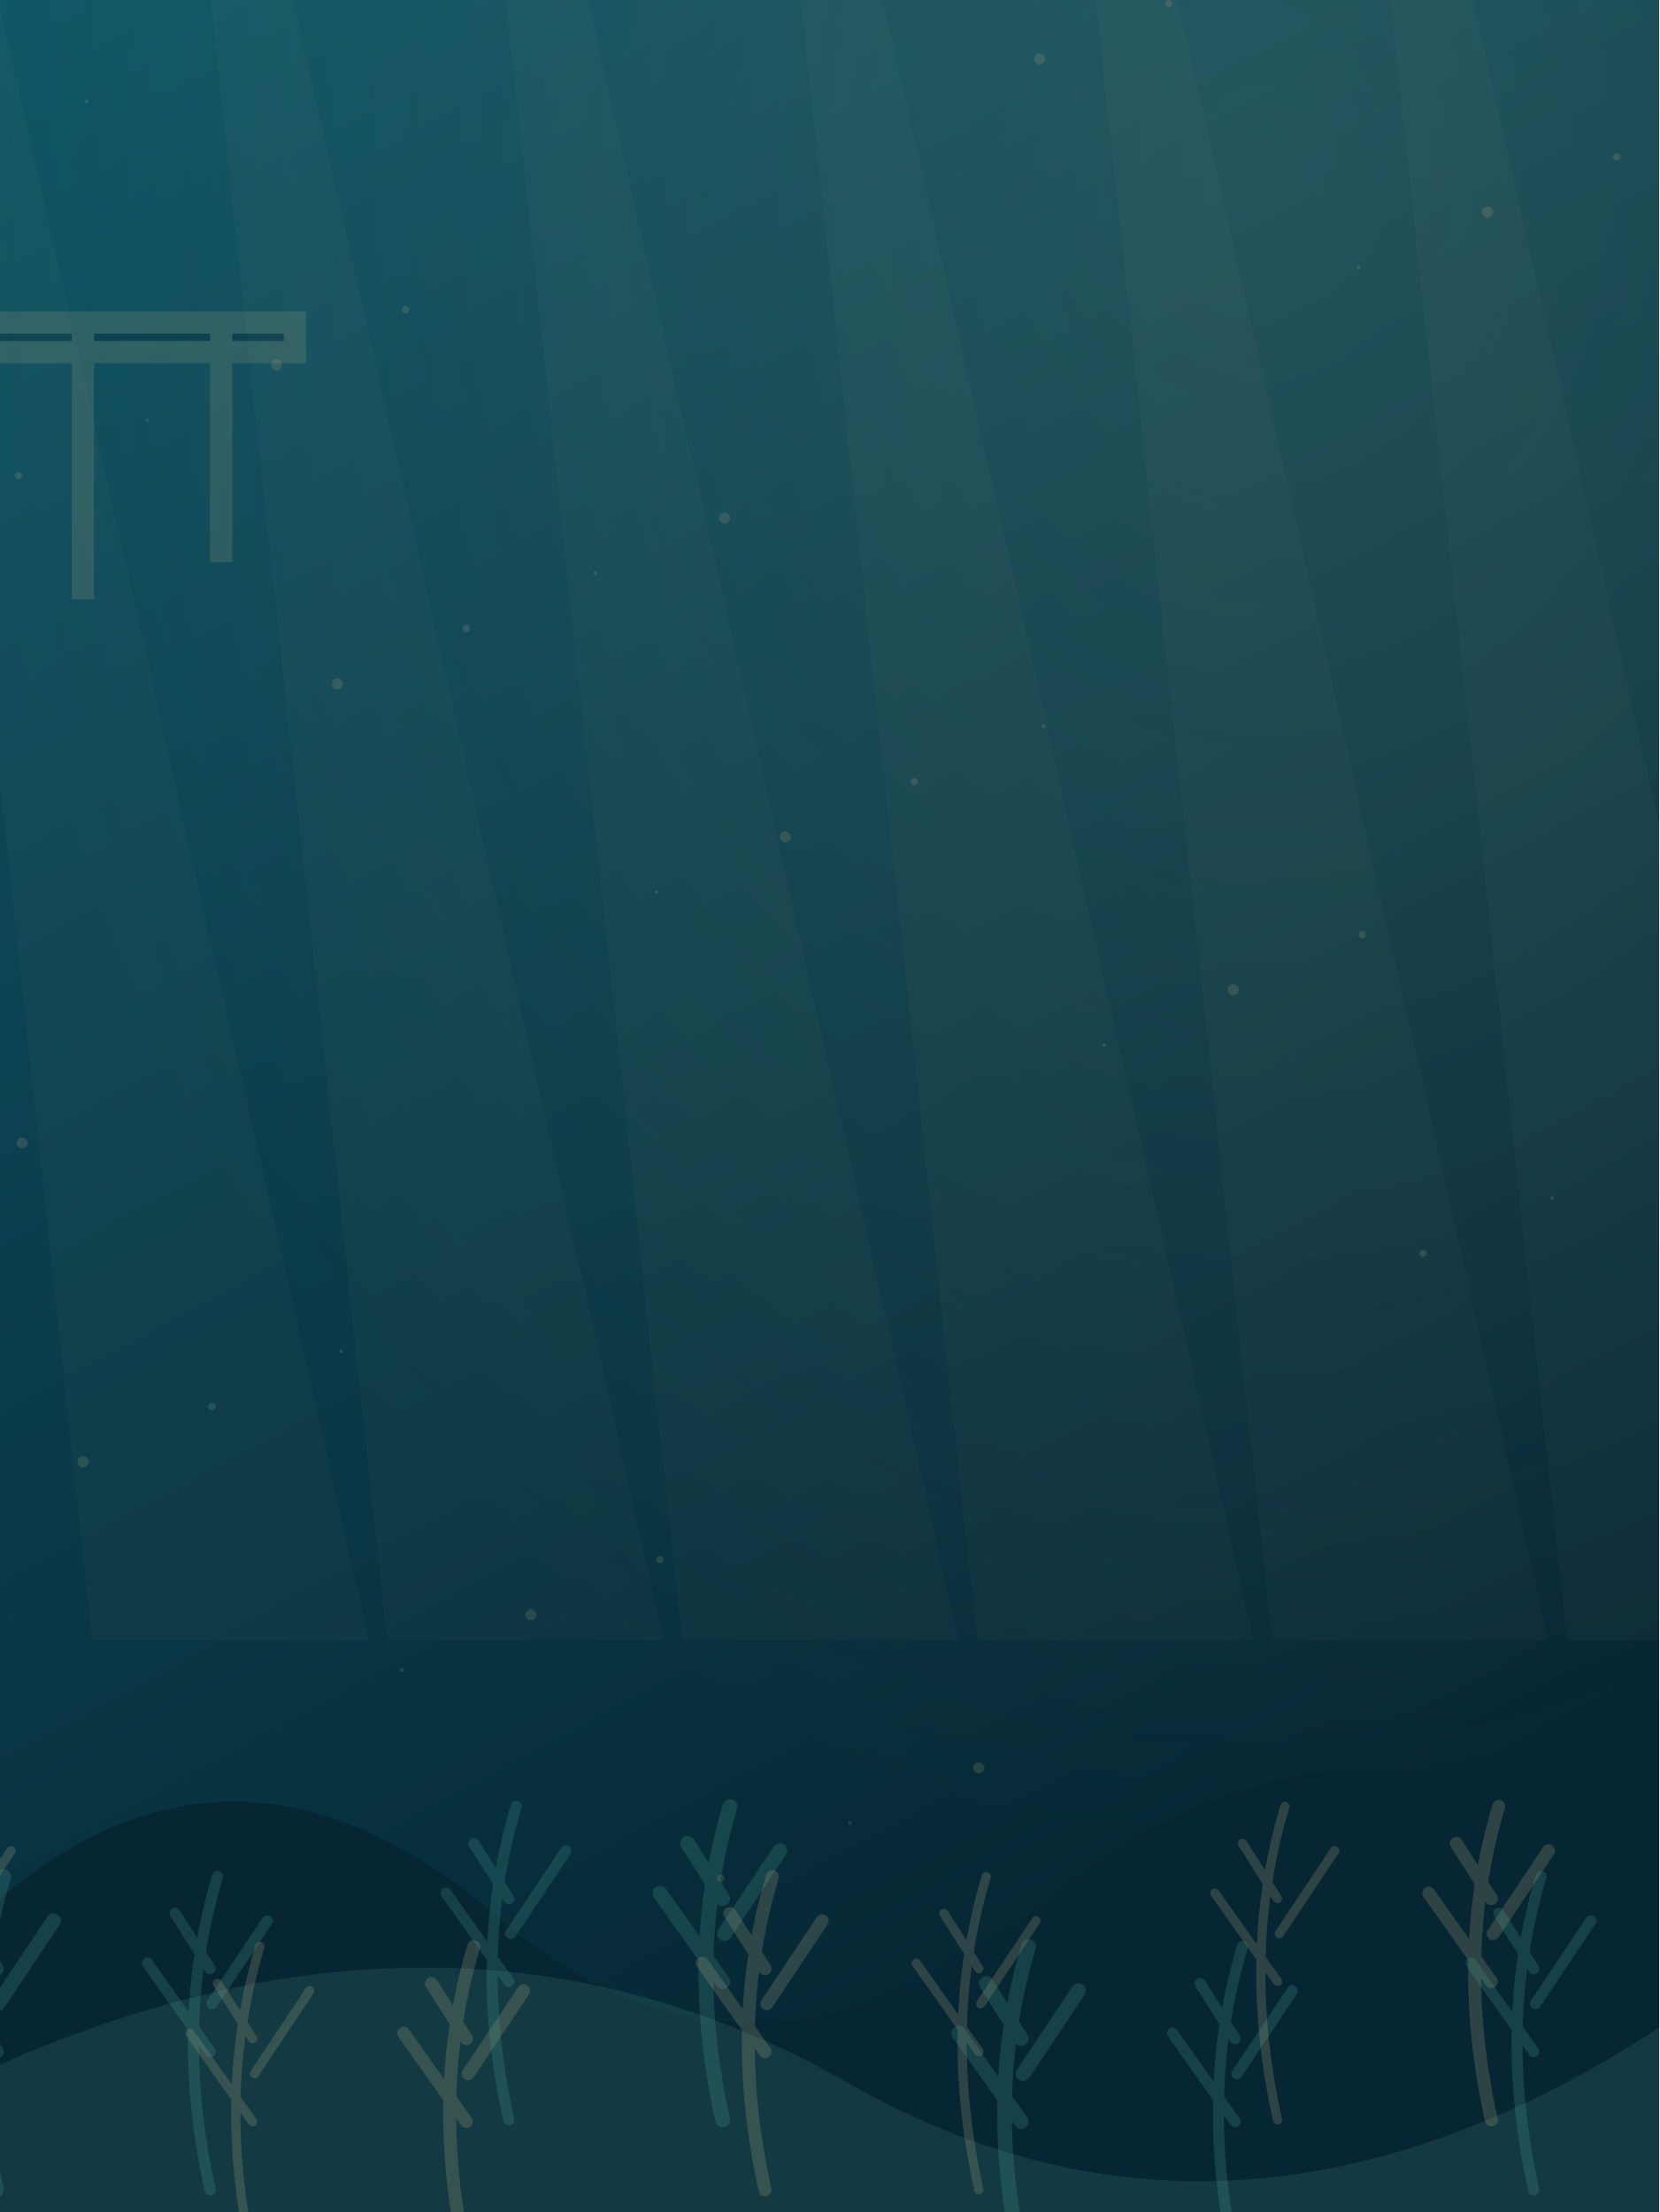
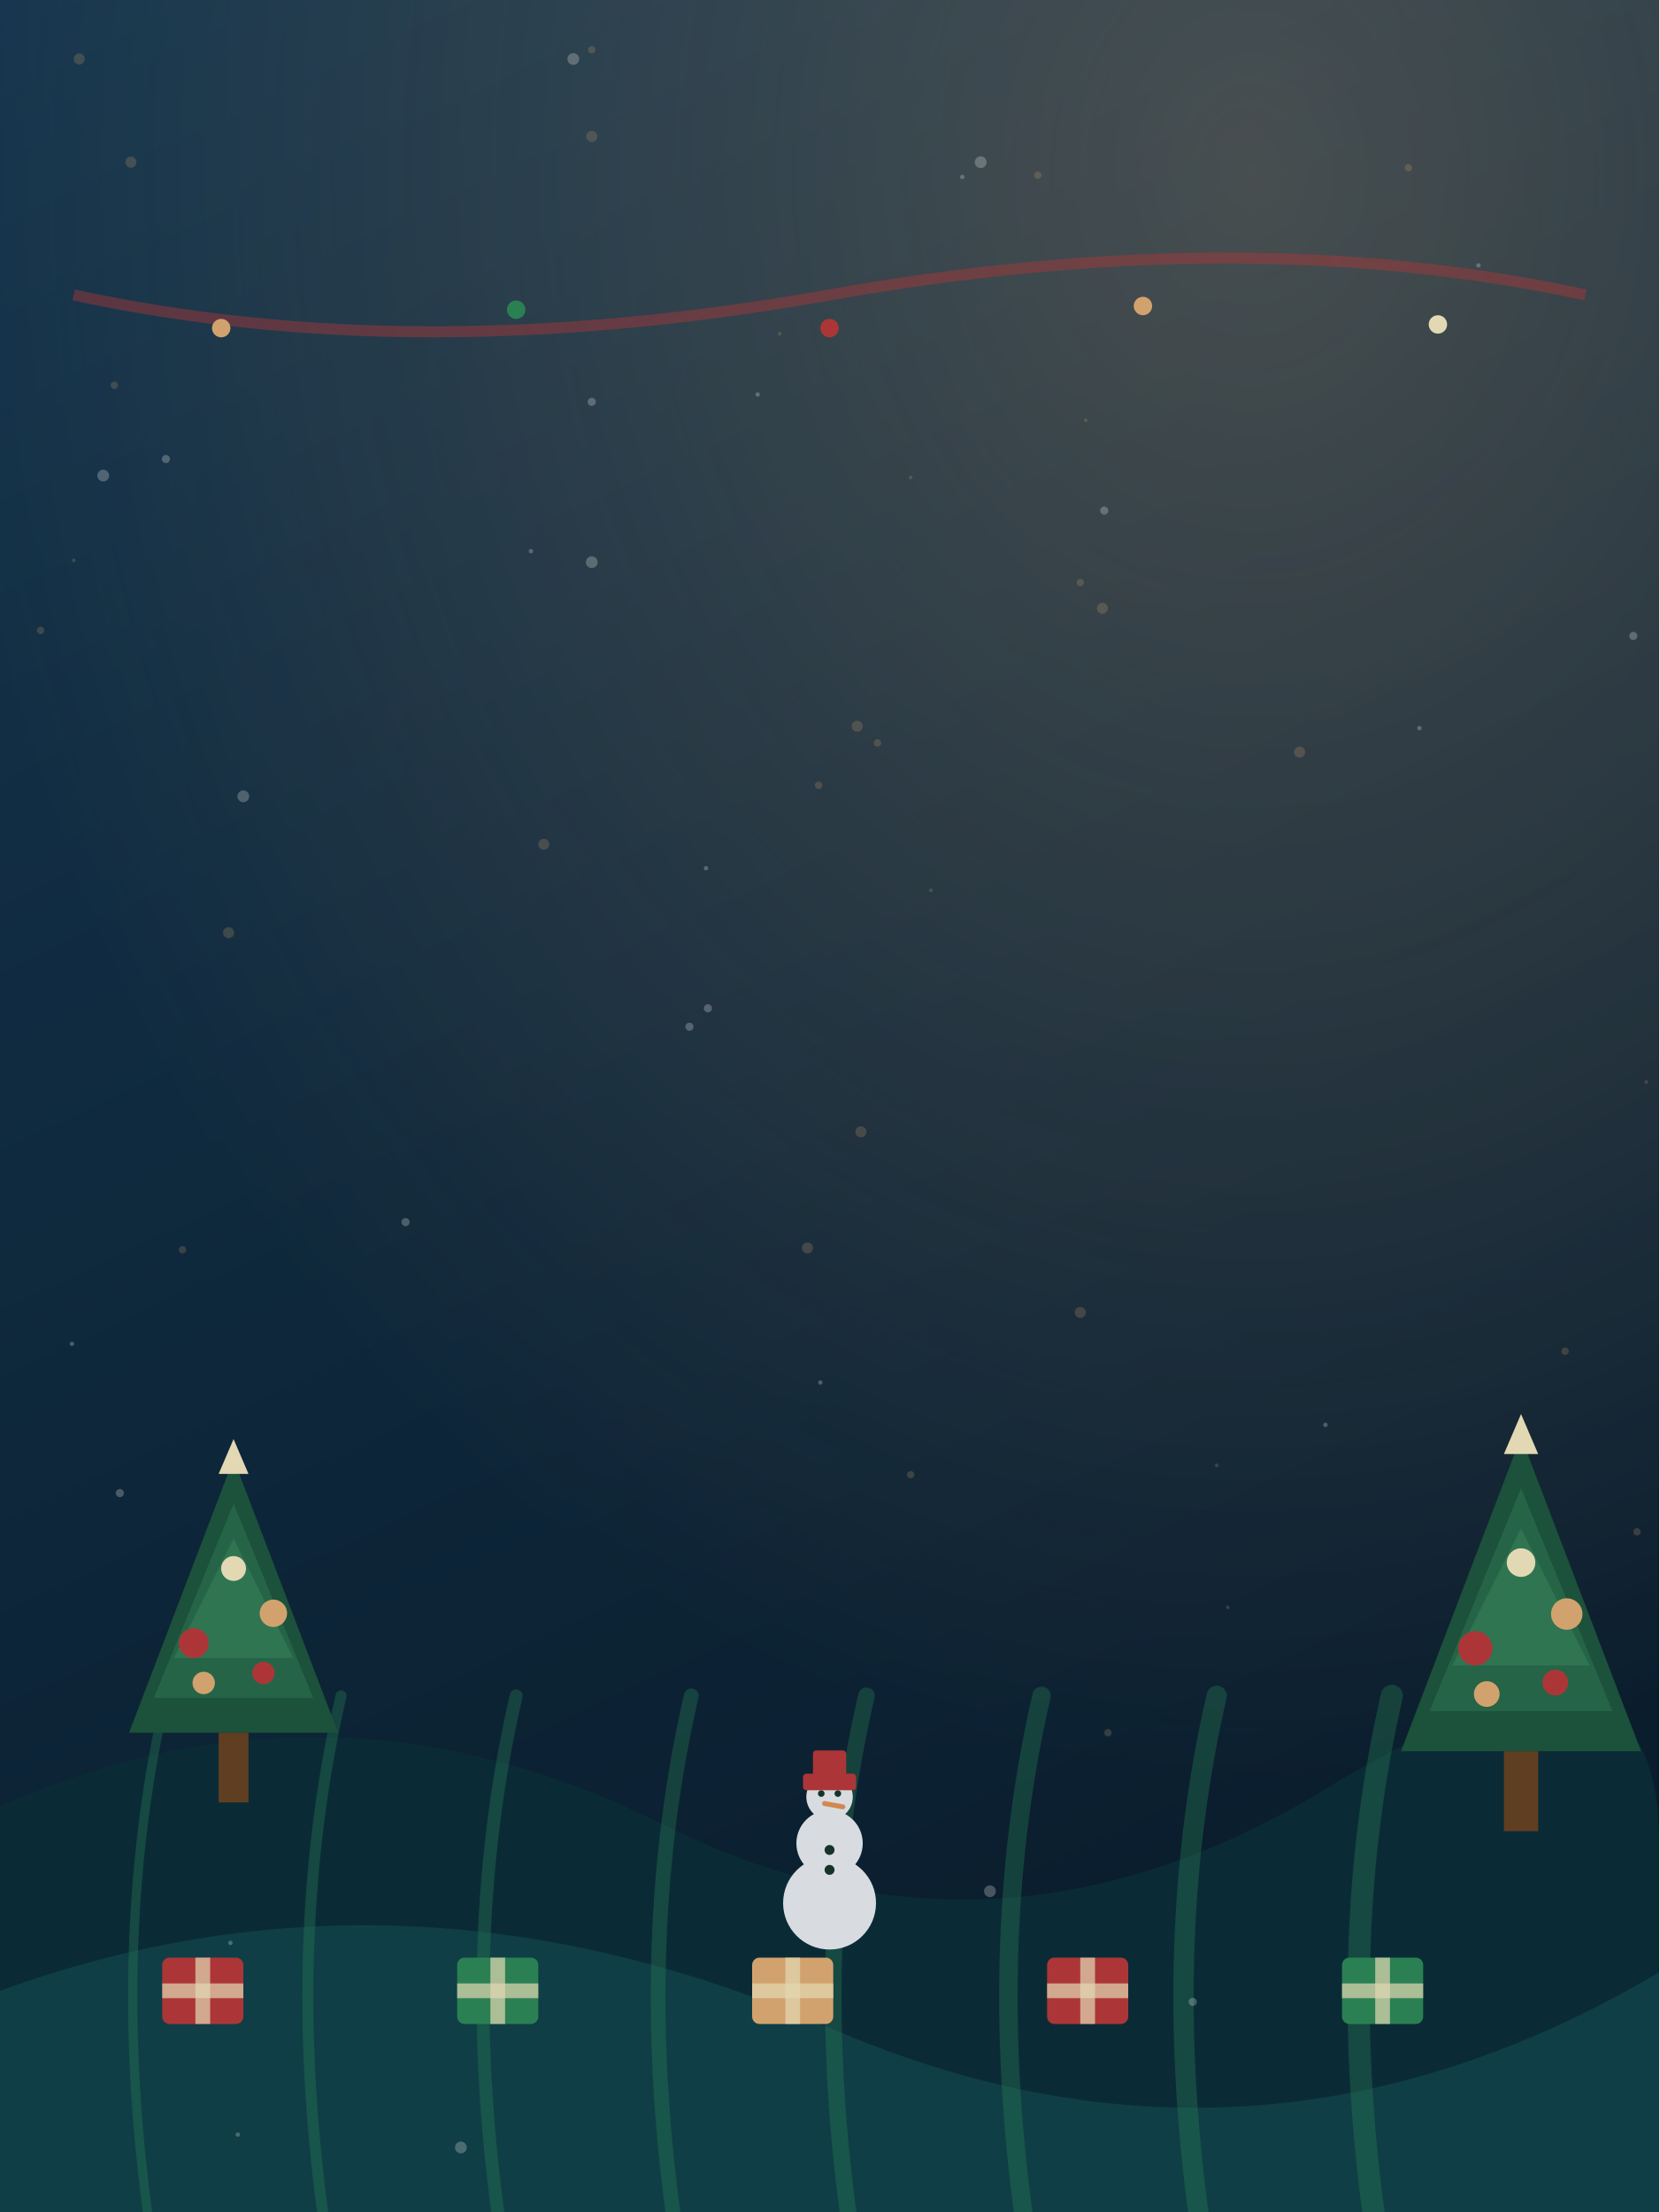
<svg xmlns="http://www.w3.org/2000/svg" viewBox="0 0 900 1200" preserveAspectRatio="xMidYMid slice">
  <defs>
-     <linearGradient id="sky" x2=".4" y2="1">
-       <stop stop-color="#126779" />
-       <stop offset="1" stop-color="#062a38" />
+     <linearGradient id="sky" x2=".35" y2="1">
+       <stop stop-color="#163a55" />
+       <stop offset="1" stop-color="#0a1f30" />
    </linearGradient>
    <radialGradient id="glow">
-       <stop stop-color="#e5d19a" stop-opacity=".14" />
-       <stop offset="1" stop-color="#e5d19a" stop-opacity="0" />
+       <stop stop-color="#edb579" stop-opacity=".28" />
+       <stop offset="1" stop-color="#edb579" stop-opacity="0" />
    </radialGradient>
  </defs>
  <path fill="url(#sky)" d="M0 0h900v1200H0Z" />
-   <ellipse cx="680" cy="100" rx="700" ry="900" fill="url(#glow)" />
-   <circle cx="47" cy="55" r="1" fill="#e5d19a" opacity=".18" />
-   <circle cx="220" cy="168" r="2" fill="#e5d19a" opacity=".18" />
-   <circle cx="393" cy="281" r="3" fill="#e5d19a" opacity=".18" />
-   <circle cx="566" cy="394" r="1" fill="#e5d19a" opacity=".18" />
-   <circle cx="739" cy="507" r="2" fill="#e5d19a" opacity=".18" />
-   <circle cx="12" cy="620" r="3" fill="#e5d19a" opacity=".18" />
-   <circle cx="185" cy="733" r="1" fill="#e5d19a" opacity=".18" />
-   <circle cx="358" cy="846" r="2" fill="#e5d19a" opacity=".18" />
-   <circle cx="531" cy="959" r="3" fill="#e5d19a" opacity=".18" />
-   <circle cx="704" cy="1072" r="1" fill="#e5d19a" opacity=".18" />
-   <circle cx="877" cy="85" r="2" fill="#e5d19a" opacity=".18" />
-   <circle cx="150" cy="198" r="3" fill="#e5d19a" opacity=".18" />
-   <circle cx="323" cy="311" r="1" fill="#e5d19a" opacity=".18" />
-   <circle cx="496" cy="424" r="2" fill="#e5d19a" opacity=".18" />
-   <circle cx="669" cy="537" r="3" fill="#e5d19a" opacity=".18" />
-   <circle cx="842" cy="650" r="1" fill="#e5d19a" opacity=".18" />
-   <circle cx="115" cy="763" r="2" fill="#e5d19a" opacity=".18" />
-   <circle cx="288" cy="876" r="3" fill="#e5d19a" opacity=".18" />
-   <circle cx="461" cy="989" r="1" fill="#e5d19a" opacity=".18" />
-   <circle cx="634" cy="2" r="2" fill="#e5d19a" opacity=".18" />
-   <circle cx="807" cy="115" r="3" fill="#e5d19a" opacity=".18" />
-   <circle cx="80" cy="228" r="1" fill="#e5d19a" opacity=".18" />
-   <circle cx="253" cy="341" r="2" fill="#e5d19a" opacity=".18" />
-   <circle cx="426" cy="454" r="3" fill="#e5d19a" opacity=".18" />
-   <circle cx="599" cy="567" r="1" fill="#e5d19a" opacity=".18" />
-   <circle cx="772" cy="680" r="2" fill="#e5d19a" opacity=".18" />
-   <circle cx="45" cy="793" r="3" fill="#e5d19a" opacity=".18" />
-   <circle cx="218" cy="906" r="1" fill="#e5d19a" opacity=".18" />
-   <circle cx="391" cy="1019" r="2" fill="#e5d19a" opacity=".18" />
-   <circle cx="564" cy="32" r="3" fill="#e5d19a" opacity=".18" />
-   <circle cx="737" cy="145" r="1" fill="#e5d19a" opacity=".18" />
-   <circle cx="10" cy="258" r="2" fill="#e5d19a" opacity=".18" />
-   <circle cx="183" cy="371" r="3" fill="#e5d19a" opacity=".18" />
-   <circle cx="356" cy="484" r="1" fill="#e5d19a" opacity=".18" />
-   <path d="M-50 -40h40l210 930h-150Z" fill="#e5d19a" opacity=".035" />
-   <path d="M110 -40h40l210 930h-150Z" fill="#e5d19a" opacity=".035" />
-   <path d="M270 -40h40l210 930h-150Z" fill="#e5d19a" opacity=".035" />
-   <path d="M430 -40h40l210 930h-150Z" fill="#e5d19a" opacity=".035" />
-   <path d="M590 -40h40l210 930h-150Z" fill="#e5d19a" opacity=".035" />
-   <path d="M750 -40h40l210 930h-150Z" fill="#e5d19a" opacity=".035" />
-   <path d="M910 -40h40l210 930h-150Z" fill="#e5d19a" opacity=".035" />
-   <path d="M0 1030Q130 920 270 1040T570 1030T900 1010V1200H0Z" fill="#062a38" />
-   <path d="M0 1120Q250 1010 460 1130T900 1100V1200H0Z" fill="#62c5ad" opacity=".17" />
-   <g stroke="#e5d19a" stroke-width="5" fill="none" opacity=".22" stroke-linecap="round">
-     <path d="M-25 1150Q-45 1060 -21 980M-25 1075l-34-48m35 22 30-45M-25 1030l-19-30" />
+   <ellipse cx="680" cy="90" rx="720" ry="880" fill="url(#glow)" />
+   <circle cx="598" cy="330" r="3" fill="#edb579" opacity=".22" />
+   <circle cx="321" cy="74" r="3" fill="#edb579" opacity=".22" />
+   <circle cx="764" cy="91" r="2" fill="#edb579" opacity=".22" />
+   <circle cx="99" cy="678" r="2" fill="#edb579" opacity=".22" />
+   <circle cx="494" cy="259" r="1" fill="#edb579" opacity=".22" />
+   <circle cx="505" cy="483" r="1" fill="#edb579" opacity=".22" />
+   <circle cx="216" cy="1084" r="2" fill="#edb579" opacity=".22" />
+   <circle cx="295" cy="458" r="3" fill="#edb579" opacity=".22" />
+   <circle cx="586" cy="712" r="3" fill="#edb579" opacity=".22" />
+   <circle cx="893" cy="587" r="1" fill="#edb579" opacity=".22" />
+   <circle cx="476" cy="403" r="2" fill="#edb579" opacity=".22" />
+   <circle cx="467" cy="614" r="3" fill="#edb579" opacity=".22" />
+   <circle cx="22" cy="342" r="2" fill="#edb579" opacity=".22" />
+   <circle cx="589" cy="228" r="1" fill="#edb579" opacity=".22" />
+   <circle cx="40" cy="304" r="1" fill="#edb579" opacity=".22" />
+   <circle cx="423" cy="181" r="1" fill="#edb579" opacity=".22" />
+   <circle cx="666" cy="872" r="1" fill="#edb579" opacity=".22" />
+   <circle cx="601" cy="940" r="2" fill="#edb579" opacity=".22" />
+   <circle cx="124" cy="506" r="3" fill="#edb579" opacity=".22" />
+   <circle cx="287" cy="1059" r="3" fill="#edb579" opacity=".22" />
+   <circle cx="586" cy="316" r="2" fill="#edb579" opacity=".22" />
+   <circle cx="849" cy="733" r="2" fill="#edb579" opacity=".22" />
+   <circle cx="444" cy="426" r="2" fill="#edb579" opacity=".22" />
+   <circle cx="43" cy="32" r="3" fill="#edb579" opacity=".22" />
+   <circle cx="494" cy="800" r="2" fill="#edb579" opacity=".22" />
+   <circle cx="465" cy="394" r="3" fill="#edb579" opacity=".22" />
+   <circle cx="660" cy="795" r="1" fill="#edb579" opacity=".22" />
+   <circle cx="71" cy="88" r="3" fill="#edb579" opacity=".22" />
+   <circle cx="438" cy="677" r="3" fill="#edb579" opacity=".22" />
+   <circle cx="321" cy="27" r="2" fill="#edb579" opacity=".22" />
+   <circle cx="888" cy="831" r="2" fill="#edb579" opacity=".22" />
+   <circle cx="563" cy="95" r="2" fill="#edb579" opacity=".22" />
+   <circle cx="62" cy="209" r="2" fill="#edb579" opacity=".22" />
+   <circle cx="705" cy="408" r="3" fill="#edb579" opacity=".22" />
+   <path d="M0 980Q180 900 360 990T720 970T900 1000V1200H0Z" fill="#0a2f3a" />
+   <path d="M0 1080Q220 1000 450 1100T900 1070V1200H0Z" fill="#12484f" opacity=".85" />
+   <g stroke="#2f8f5b" stroke-width="5" fill="none" opacity=".35" stroke-linecap="round">
+     <path d="M80 1200 Q60 1050 90 920" />
  </g>
-   <g stroke="#62c5ad" stroke-width="6" fill="none" opacity=".22" stroke-linecap="round">
-     <path d="M114 1188Q94 1098 118 1018M114 1113l-34-48m35 22 30-45M114 1068l-19-30" />
+   <g stroke="#2f8f5b" stroke-width="6" fill="none" opacity=".35" stroke-linecap="round">
+     <path d="M175 1200 Q155 1050 185 920" />
  </g>
-   <g stroke="#e5d19a" stroke-width="7" fill="none" opacity=".22" stroke-linecap="round">
-     <path d="M253 1226Q233 1136 257 1056M253 1151l-34-48m35 22 30-45M253 1106l-19-30" />
+   <g stroke="#2f8f5b" stroke-width="7" fill="none" opacity=".35" stroke-linecap="round">
+     <path d="M270 1200 Q250 1050 280 920" />
  </g>
-   <g stroke="#62c5ad" stroke-width="8" fill="none" opacity=".22" stroke-linecap="round">
-     <path d="M392 1150Q372 1060 396 980M392 1075l-34-48m35 22 30-45M392 1030l-19-30" />
+   <g stroke="#2f8f5b" stroke-width="8" fill="none" opacity=".35" stroke-linecap="round">
+     <path d="M365 1200 Q345 1050 375 920" />
  </g>
-   <g stroke="#e5d19a" stroke-width="5" fill="none" opacity=".22" stroke-linecap="round">
-     <path d="M531 1188Q511 1098 535 1018M531 1113l-34-48m35 22 30-45M531 1068l-19-30" />
+   <g stroke="#2f8f5b" stroke-width="9" fill="none" opacity=".35" stroke-linecap="round">
+     <path d="M460 1200 Q440 1050 470 920" />
  </g>
-   <g stroke="#62c5ad" stroke-width="6" fill="none" opacity=".22" stroke-linecap="round">
-     <path d="M670 1226Q650 1136 674 1056M670 1151l-34-48m35 22 30-45M670 1106l-19-30" />
+   <g stroke="#2f8f5b" stroke-width="10" fill="none" opacity=".35" stroke-linecap="round">
+     <path d="M555 1200 Q535 1050 565 920" />
  </g>
-   <g stroke="#e5d19a" stroke-width="7" fill="none" opacity=".22" stroke-linecap="round">
-     <path d="M809 1150Q789 1060 813 980M809 1075l-34-48m35 22 30-45M809 1030l-19-30" />
+   <g stroke="#2f8f5b" stroke-width="11" fill="none" opacity=".35" stroke-linecap="round">
+     <path d="M650 1200 Q630 1050 660 920" />
  </g>
-   <g stroke="#62c5ad" stroke-width="8" fill="none" opacity=".22" stroke-linecap="round">
-     <path d="M-2 1188Q-22 1098 2 1018M-2 1113l-34-48m35 22 30-45M-2 1068l-19-30" />
+   <g stroke="#2f8f5b" stroke-width="12" fill="none" opacity=".35" stroke-linecap="round">
+     <path d="M745 1200 Q725 1050 755 920" />
  </g>
-   <g stroke="#e5d19a" stroke-width="5" fill="none" opacity=".22" stroke-linecap="round">
-     <path d="M137 1226Q117 1136 141 1056M137 1151l-34-48m35 22 30-45M137 1106l-19-30" />
+   <g transform="translate(110 1080)">
+     <rect x="-22" y="-18" width="44" height="36" rx="4" fill="#c23b3b" />
+     <rect x="-22" y="-4" width="44" height="8" fill="#fff2c8" opacity=".7" />
+     <rect x="-4" y="-18" width="8" height="36" fill="#fff2c8" opacity=".7" />
  </g>
-   <g stroke="#62c5ad" stroke-width="6" fill="none" opacity=".22" stroke-linecap="round">
-     <path d="M276 1150Q256 1060 280 980M276 1075l-34-48m35 22 30-45M276 1030l-19-30" />
+   <g transform="translate(270 1080)">
+     <rect x="-22" y="-18" width="44" height="36" rx="4" fill="#2f8f5b" />
+     <rect x="-22" y="-4" width="44" height="8" fill="#fff2c8" opacity=".7" />
+     <rect x="-4" y="-18" width="8" height="36" fill="#fff2c8" opacity=".7" />
  </g>
-   <g stroke="#e5d19a" stroke-width="7" fill="none" opacity=".22" stroke-linecap="round">
-     <path d="M415 1188Q395 1098 419 1018M415 1113l-34-48m35 22 30-45M415 1068l-19-30" />
+   <g transform="translate(430 1080)">
+     <rect x="-22" y="-18" width="44" height="36" rx="4" fill="#edb579" />
+     <rect x="-22" y="-4" width="44" height="8" fill="#fff2c8" opacity=".7" />
+     <rect x="-4" y="-18" width="8" height="36" fill="#fff2c8" opacity=".7" />
  </g>
-   <g stroke="#62c5ad" stroke-width="8" fill="none" opacity=".22" stroke-linecap="round">
-     <path d="M554 1226Q534 1136 558 1056M554 1151l-34-48m35 22 30-45M554 1106l-19-30" />
+   <g transform="translate(590 1080)">
+     <rect x="-22" y="-18" width="44" height="36" rx="4" fill="#c23b3b" />
+     <rect x="-22" y="-4" width="44" height="8" fill="#fff2c8" opacity=".7" />
+     <rect x="-4" y="-18" width="8" height="36" fill="#fff2c8" opacity=".7" />
  </g>
-   <g stroke="#e5d19a" stroke-width="5" fill="none" opacity=".22" stroke-linecap="round">
-     <path d="M693 1150Q673 1060 697 980M693 1075l-34-48m35 22 30-45M693 1030l-19-30" />
+   <g transform="translate(750 1080)">
+     <rect x="-22" y="-18" width="44" height="36" rx="4" fill="#2f8f5b" />
+     <rect x="-22" y="-4" width="44" height="8" fill="#fff2c8" opacity=".7" />
+     <rect x="-4" y="-18" width="8" height="36" fill="#fff2c8" opacity=".7" />
  </g>
-   <g stroke="#62c5ad" stroke-width="6" fill="none" opacity=".22" stroke-linecap="round">
-     <path d="M832 1188Q812 1098 836 1018M832 1113l-34-48m35 22 30-45M832 1068l-19-30" />
+   <circle cx="39" cy="729" r="1.2" fill="#ffffff" opacity=".28" />
+   <circle cx="288" cy="299" r="1.2" fill="#ffffff" opacity=".28" />
+   <circle cx="125" cy="1054" r="1.2" fill="#ffffff" opacity=".28" />
+   <circle cx="374" cy="557" r="2.2" fill="#ffffff" opacity=".28" />
+   <circle cx="383" cy="471" r="1.2" fill="#ffffff" opacity=".28" />
+   <circle cx="532" cy="88" r="3.2" fill="#ffffff" opacity=".28" />
+   <circle cx="445" cy="750" r="1.2" fill="#ffffff" opacity=".28" />
+   <circle cx="886" cy="345" r="2.2" fill="#ffffff" opacity=".28" />
+   <circle cx="599" cy="277" r="2.2" fill="#ffffff" opacity=".28" />
+   <circle cx="132" cy="432" r="3.2" fill="#ffffff" opacity=".28" />
+   <circle cx="65" cy="810" r="2.2" fill="#ffffff" opacity=".28" />
+   <circle cx="770" cy="395" r="1.2" fill="#ffffff" opacity=".28" />
+   <circle cx="411" cy="214" r="1.2" fill="#ffffff" opacity=".28" />
+   <circle cx="56" cy="258" r="3.2" fill="#ffffff" opacity=".28" />
+   <circle cx="129" cy="1158" r="1.2" fill="#ffffff" opacity=".28" />
+   <circle cx="90" cy="249" r="2.2" fill="#ffffff" opacity=".28" />
+   <circle cx="311" cy="32" r="3.2" fill="#ffffff" opacity=".28" />
+   <circle cx="220" cy="663" r="2.2" fill="#ffffff" opacity=".28" />
+   <circle cx="321" cy="218" r="2.2" fill="#ffffff" opacity=".28" />
+   <circle cx="802" cy="144" r="1.2" fill="#ffffff" opacity=".28" />
+   <circle cx="719" cy="773" r="1.2" fill="#ffffff" opacity=".28" />
+   <circle cx="384" cy="547" r="2.2" fill="#ffffff" opacity=".28" />
+   <circle cx="537" cy="1026" r="3.2" fill="#ffffff" opacity=".28" />
+   <circle cx="522" cy="96" r="1.2" fill="#ffffff" opacity=".28" />
+   <circle cx="647" cy="1086" r="2.2" fill="#ffffff" opacity=".28" />
+   <circle cx="848" cy="850" r="2.2" fill="#ffffff" opacity=".28" />
+   <circle cx="321" cy="305" r="3.2" fill="#ffffff" opacity=".28" />
+   <circle cx="250" cy="1165" r="3.2" fill="#ffffff" opacity=".28" />
+   <path d="M40 160 Q225 200 450 160 T860 160" fill="none" stroke="#c23b3b" stroke-width="6" opacity=".45" />
+   <circle cx="120" cy="178" r="5" fill="#edb579" />
+   <circle cx="280" cy="168" r="5" fill="#2f8f5b" />
+   <circle cx="450" cy="178" r="5" fill="#c23b3b" />
+   <circle cx="620" cy="166" r="5" fill="#edb579" />
+   <circle cx="780" cy="176" r="5" fill="#fff2c8" />
+   <g transform="translate(70 940) scale(1.35)">
+     <path d="M0 0 L42 -110 L84 0 Z" fill="#1f5a3f" />
+     <path d="M10 -14 L42 -92 L74 -14 Z" fill="#2a6f4d" />
+     <path d="M18 -30 L42 -78 L66 -30 Z" fill="#34825a" />
+     <rect x="36" y="0" width="12" height="28" fill="#6b4423" />
+     <circle cx="26" cy="-36" r="6" fill="#c23b3b" />
+     <circle cx="58" cy="-48" r="5.5" fill="#edb579" />
+     <circle cx="42" cy="-66" r="5" fill="#fff2c8" />
+     <circle cx="30" cy="-20" r="4.5" fill="#edb579" />
+     <circle cx="54" cy="-24" r="4.5" fill="#c23b3b" />
+     <polygon points="42,-118 48,-104 36,-104" fill="#fff2c8" />
  </g>
-   <path d="M0 175h160v16H0m45-16v150m75-150v130" stroke="#e5d19a" stroke-width="12" opacity=".18" />
-   <path d="M0 0h900v1200H0Z" fill="#06131d" opacity=".2" />
+   <g transform="translate(760 950) scale(1.55)">
+     <path d="M0 0 L42 -110 L84 0 Z" fill="#1f5a3f" />
+     <path d="M10 -14 L42 -92 L74 -14 Z" fill="#2a6f4d" />
+     <path d="M18 -30 L42 -78 L66 -30 Z" fill="#34825a" />
+     <rect x="36" y="0" width="12" height="28" fill="#6b4423" />
+     <circle cx="26" cy="-36" r="6" fill="#c23b3b" />
+     <circle cx="58" cy="-48" r="5.5" fill="#edb579" />
+     <circle cx="42" cy="-66" r="5" fill="#fff2c8" />
+     <circle cx="30" cy="-20" r="4.5" fill="#edb579" />
+     <circle cx="54" cy="-24" r="4.5" fill="#c23b3b" />
+     <polygon points="42,-118 48,-104 36,-104" fill="#fff2c8" />
+   </g>
+   <g transform="translate(450 1000) scale(0.9)">
+     <circle cx="0" cy="36" r="28" fill="#f4f7fb" />
+     <circle cx="0" cy="0" r="20" fill="#f4f7fb" />
+     <circle cx="0" cy="-28" r="14" fill="#f4f7fb" />
+     <circle cx="-5" cy="-30" r="2" fill="#17392b" />
+     <circle cx="5" cy="-30" r="2" fill="#17392b" />
+     <path d="M-3 -24 L8 -22" stroke="#ed9858" stroke-width="3" stroke-linecap="round" />
+     <rect x="-16" y="-42" width="32" height="10" rx="2" fill="#c23b3b" />
+     <rect x="-10" y="-56" width="20" height="16" rx="2" fill="#c23b3b" />
+     <circle cx="0" cy="4" r="3" fill="#17392b" />
+     <circle cx="0" cy="16" r="3" fill="#17392b" />
+   </g>
+   <path d="M0 0h900v1200H0Z" fill="#06131d" opacity=".12" />
</svg>
